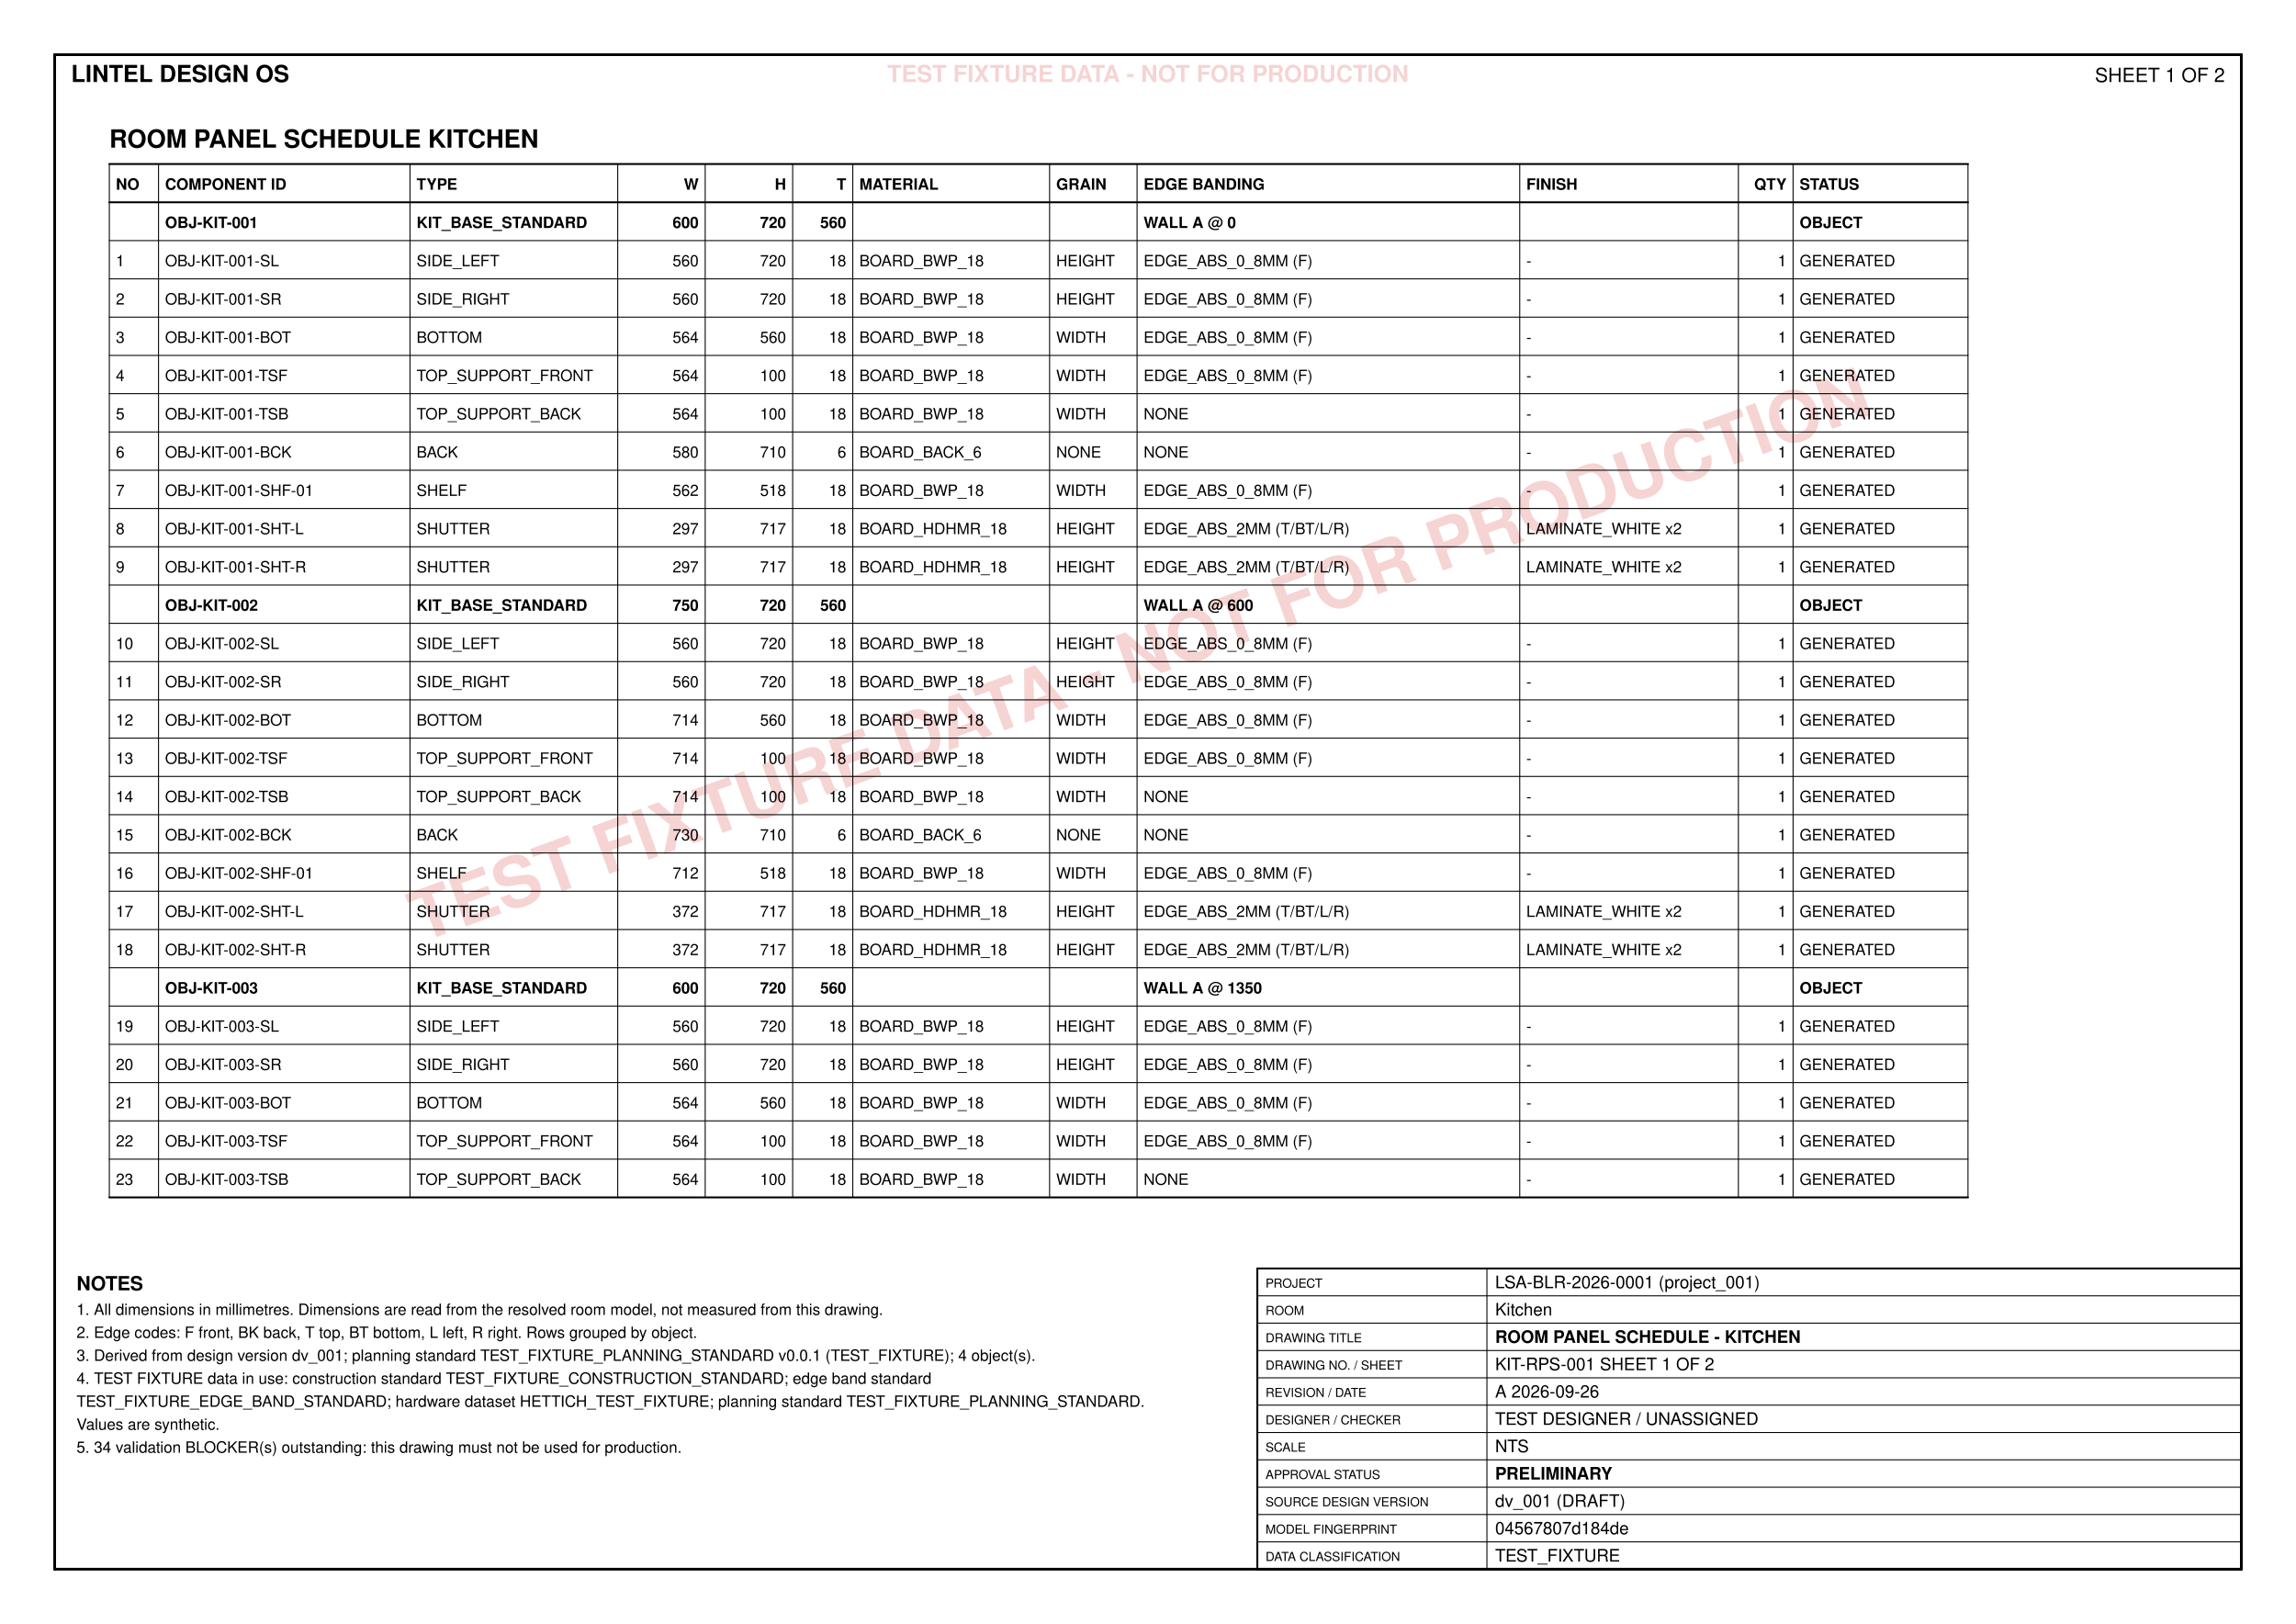
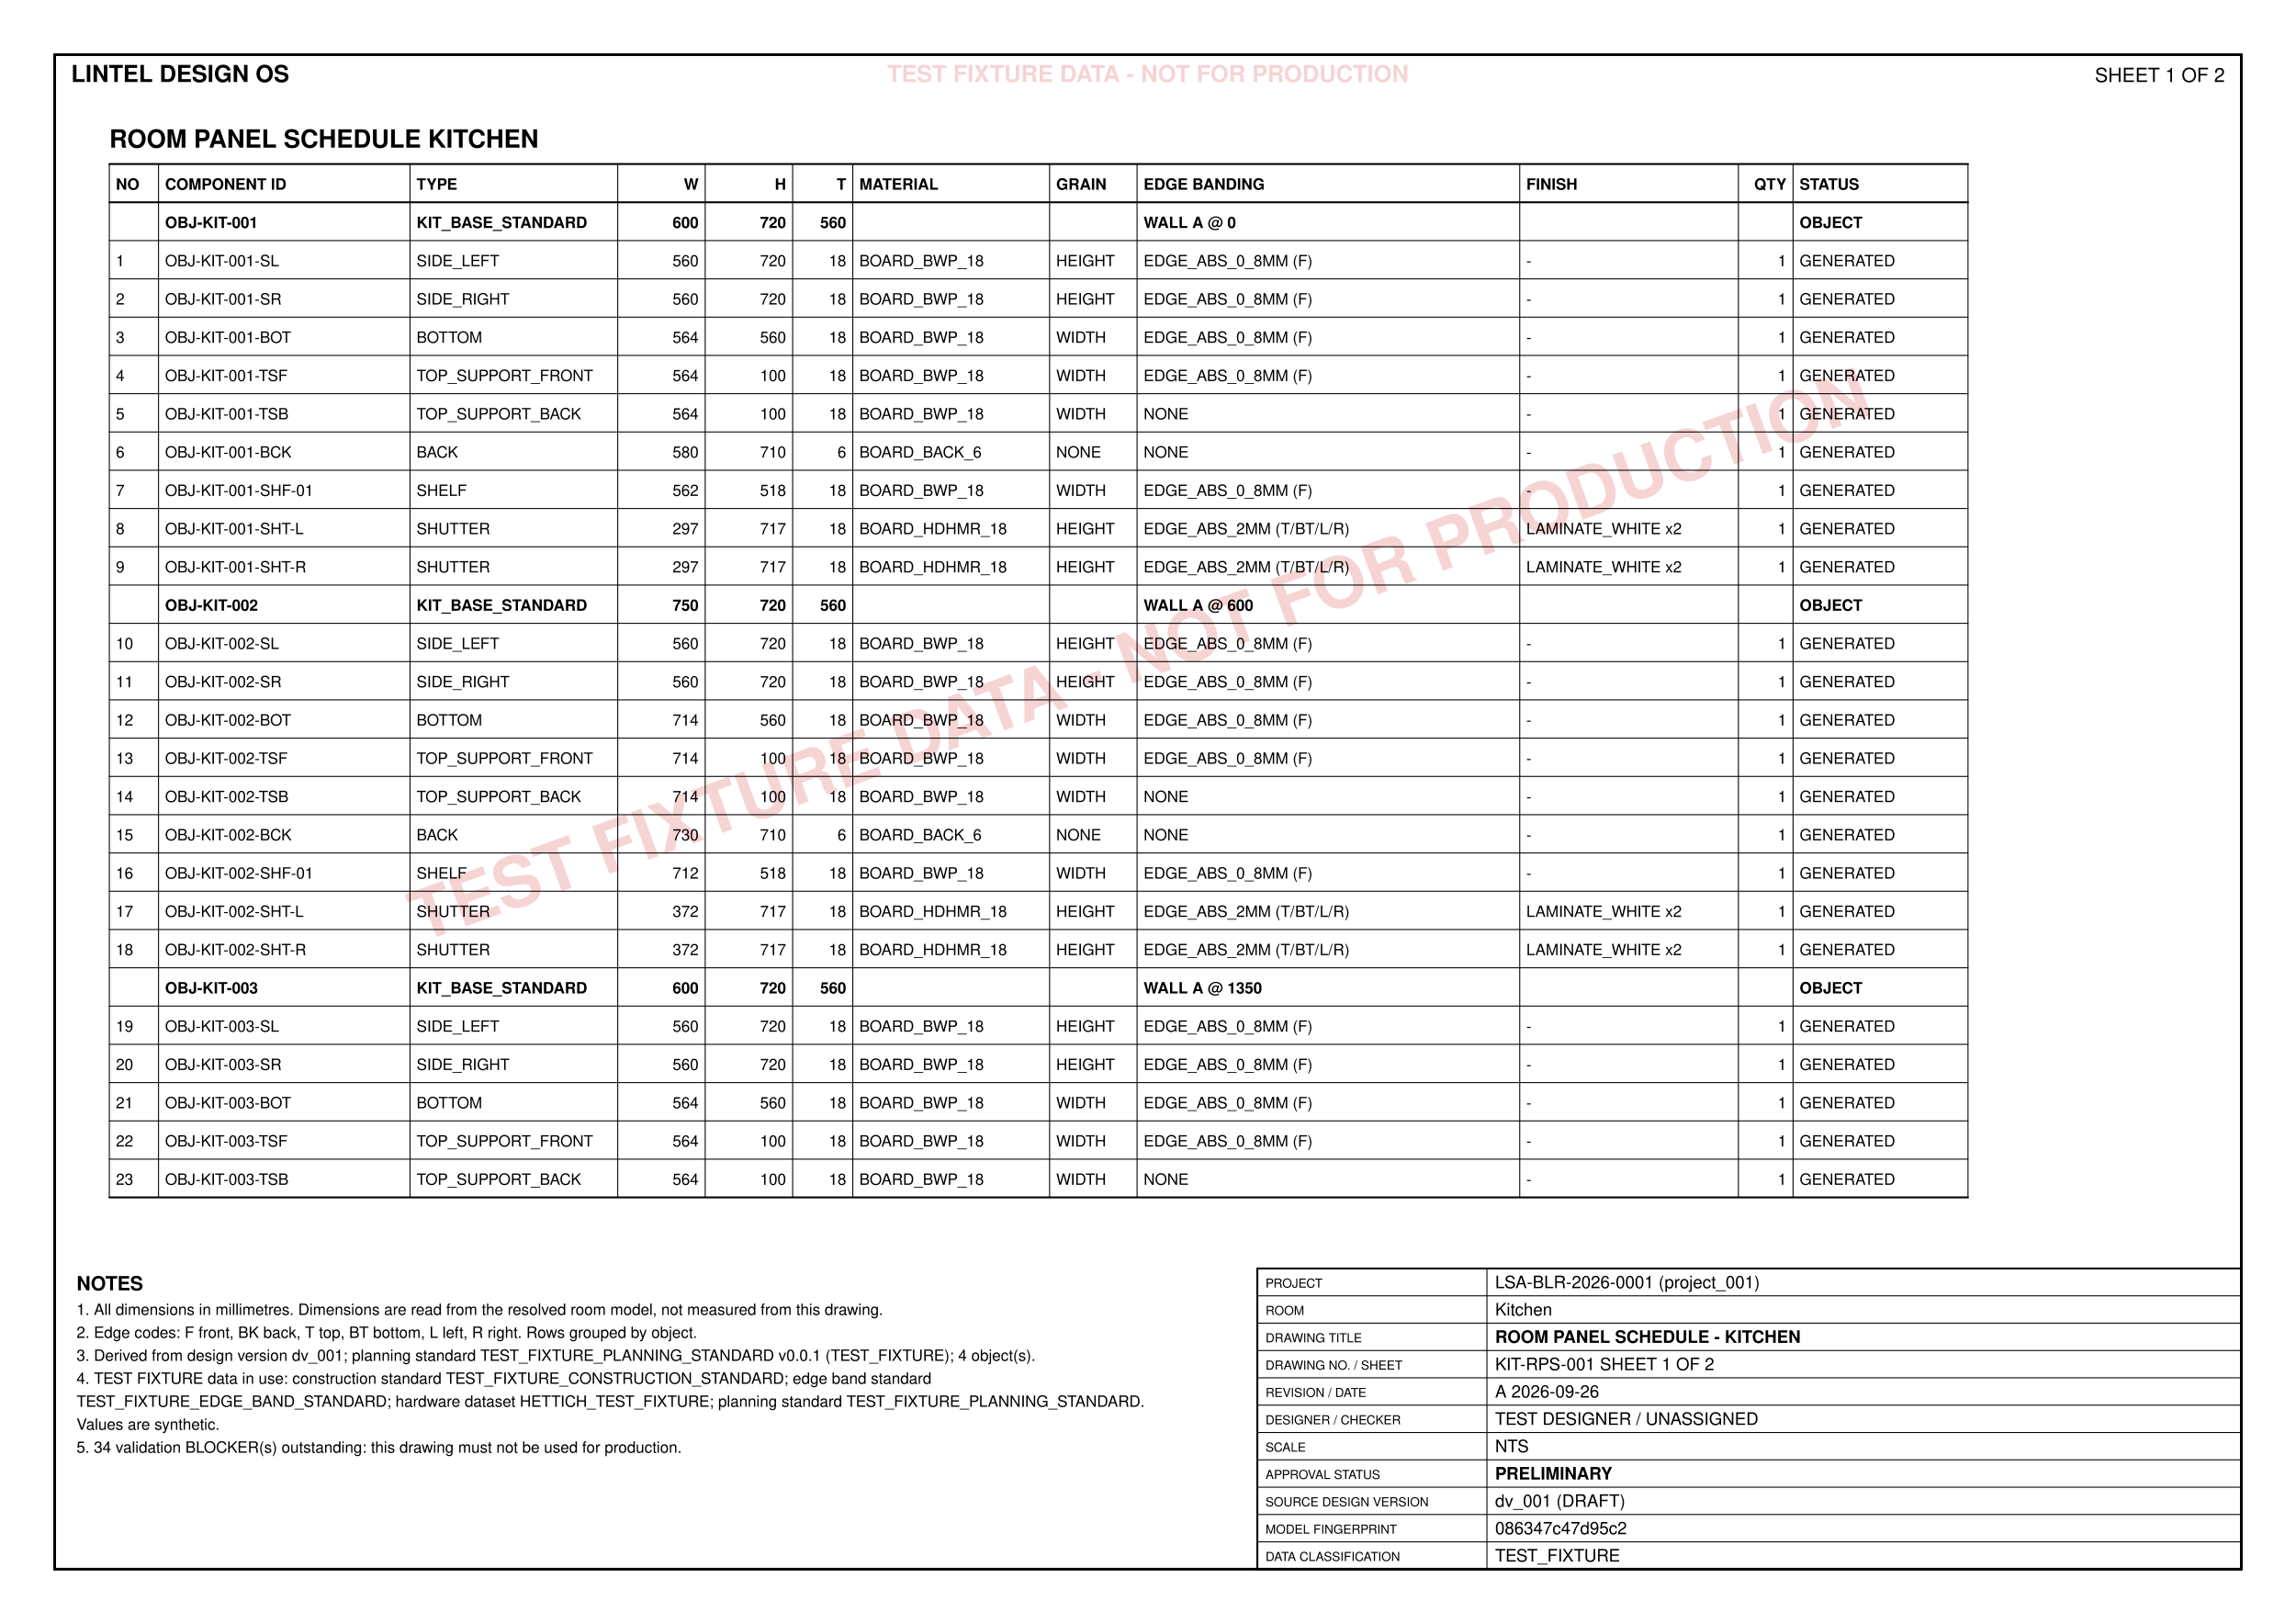
- <svg xmlns="http://www.w3.org/2000/svg" width="420mm" height="297mm" viewBox="0 0 420 297" data-drawing-id="DRW:dv_001:room_001:ROOM_PANEL_SCHEDULE:KIT-RPS-001:RA" data-drawing-type="ROOM_PANEL_SCHEDULE" data-status="PRELIMINARY" data-design-version="dv_001" data-model-fingerprint="04567807d184de" data-classification="TEST_FIXTURE" data-content-hash="1c8aba89c8867c" data-sheet="1/2" data-room-id="room_001" data-objects="obj_001,obj_002,obj_003,obj_004">
+ <svg xmlns="http://www.w3.org/2000/svg" width="420mm" height="297mm" viewBox="0 0 420 297" data-drawing-id="DRW:dv_001:room_001:ROOM_PANEL_SCHEDULE:KIT-RPS-001:RA" data-drawing-type="ROOM_PANEL_SCHEDULE" data-status="PRELIMINARY" data-design-version="dv_001" data-model-fingerprint="086347c47d95c2" data-classification="TEST_FIXTURE" data-content-hash="1b26ff12ba2dd7" data-sheet="1/2" data-room-id="room_001" data-objects="obj_001,obj_002,obj_003,obj_004">
  <rect x="0" y="0" width="420" height="297" fill="#ffffff" />
  <g id="WATERMARK" fill="#d9534f" stroke="#d9534f" opacity="0.25" font-family="Helvetica, Arial, sans-serif" stroke-linecap="round">
    <text stroke="none" x="210" y="124" font-size="12.714" text-anchor="middle" font-weight="bold" transform="rotate(-20 210 124)">TEST FIXTURE DATA - NOT FOR PRODUCTION</text>
    <text stroke="none" x="210" y="15" font-size="4.286" text-anchor="middle" font-weight="bold">TEST FIXTURE DATA - NOT FOR PRODUCTION</text>
  </g>
  <g id="BORDER" fill="#000000" stroke="#000000" font-family="Helvetica, Arial, sans-serif" stroke-linecap="round">
    <line fill="none" x1="10" y1="10" x2="410" y2="10" stroke-width="0.5" />
    <line fill="none" x1="410" y1="10" x2="410" y2="287" stroke-width="0.5" />
    <line fill="none" x1="410" y1="287" x2="10" y2="287" stroke-width="0.5" />
    <line fill="none" x1="10" y1="287" x2="10" y2="10" stroke-width="0.5" />
    <text stroke="none" x="13" y="15" font-size="4.286" text-anchor="start" font-weight="bold">LINTEL DESIGN OS</text>
    <text stroke="none" x="407" y="15" font-size="3.571" text-anchor="end">SHEET 1 OF 2</text>
  </g>
  <g id="ANNOTATION" fill="#000000" stroke="#000000" font-family="Helvetica, Arial, sans-serif" stroke-linecap="round">
    <text stroke="none" x="14" y="236" font-size="3.571" text-anchor="start" font-weight="bold">NOTES</text>
    <text stroke="none" x="14" y="240.5" font-size="2.857" text-anchor="start">1. All dimensions in millimetres. Dimensions are read from the resolved room model, not measured from this drawing.</text>
    <text stroke="none" x="14" y="244.7" font-size="2.857" text-anchor="start">2. Edge codes: F front, BK back, T top, BT bottom, L left, R right. Rows grouped by object.</text>
    <text stroke="none" x="14" y="248.9" font-size="2.857" text-anchor="start">3. Derived from design version dv_001; planning standard TEST_FIXTURE_PLANNING_STANDARD v0.0.1 (TEST_FIXTURE); 4 object(s).</text>
    <text stroke="none" x="14" y="253.1" font-size="2.857" text-anchor="start">4. TEST FIXTURE data in use: construction standard TEST_FIXTURE_CONSTRUCTION_STANDARD; edge band standard</text>
    <text stroke="none" x="14" y="257.3" font-size="2.857" text-anchor="start">   TEST_FIXTURE_EDGE_BAND_STANDARD; hardware dataset HETTICH_TEST_FIXTURE; planning standard TEST_FIXTURE_PLANNING_STANDARD.</text>
    <text stroke="none" x="14" y="261.5" font-size="2.857" text-anchor="start">   Values are synthetic.</text>
    <text stroke="none" x="14" y="265.7" font-size="2.857" text-anchor="start">5. 34 validation BLOCKER(s) outstanding: this drawing must not be used for production.</text>
  </g>
  <g id="TABLE" fill="#000000" stroke="#000000" font-family="Helvetica, Arial, sans-serif" stroke-linecap="round">
    <text stroke="none" x="20" y="27" font-size="4.571" text-anchor="start" font-weight="bold">ROOM PANEL SCHEDULE  KITCHEN</text>
    <line fill="none" x1="20" y1="30" x2="360" y2="30" stroke-width="0.35" />
    <line fill="none" x1="20" y1="37" x2="360" y2="37" stroke-width="0.35" />
    <line fill="none" x1="20" y1="44" x2="360" y2="44" stroke-width="0.18" />
    <line fill="none" x1="20" y1="51" x2="360" y2="51" stroke-width="0.18" />
    <line fill="none" x1="20" y1="58" x2="360" y2="58" stroke-width="0.18" />
    <line fill="none" x1="20" y1="65" x2="360" y2="65" stroke-width="0.18" />
    <line fill="none" x1="20" y1="72" x2="360" y2="72" stroke-width="0.18" />
    <line fill="none" x1="20" y1="79" x2="360" y2="79" stroke-width="0.18" />
    <line fill="none" x1="20" y1="86" x2="360" y2="86" stroke-width="0.18" />
    <line fill="none" x1="20" y1="93" x2="360" y2="93" stroke-width="0.18" />
    <line fill="none" x1="20" y1="100" x2="360" y2="100" stroke-width="0.18" />
    <line fill="none" x1="20" y1="107" x2="360" y2="107" stroke-width="0.18" />
    <line fill="none" x1="20" y1="114" x2="360" y2="114" stroke-width="0.18" />
    <line fill="none" x1="20" y1="121" x2="360" y2="121" stroke-width="0.18" />
    <line fill="none" x1="20" y1="128" x2="360" y2="128" stroke-width="0.18" />
    <line fill="none" x1="20" y1="135" x2="360" y2="135" stroke-width="0.18" />
    <line fill="none" x1="20" y1="142" x2="360" y2="142" stroke-width="0.18" />
    <line fill="none" x1="20" y1="149" x2="360" y2="149" stroke-width="0.18" />
    <line fill="none" x1="20" y1="156" x2="360" y2="156" stroke-width="0.18" />
    <line fill="none" x1="20" y1="163" x2="360" y2="163" stroke-width="0.18" />
    <line fill="none" x1="20" y1="170" x2="360" y2="170" stroke-width="0.18" />
    <line fill="none" x1="20" y1="177" x2="360" y2="177" stroke-width="0.18" />
    <line fill="none" x1="20" y1="184" x2="360" y2="184" stroke-width="0.18" />
    <line fill="none" x1="20" y1="191" x2="360" y2="191" stroke-width="0.18" />
    <line fill="none" x1="20" y1="198" x2="360" y2="198" stroke-width="0.18" />
    <line fill="none" x1="20" y1="205" x2="360" y2="205" stroke-width="0.18" />
    <line fill="none" x1="20" y1="212" x2="360" y2="212" stroke-width="0.18" />
    <line fill="none" x1="20" y1="219" x2="360" y2="219" stroke-width="0.35" />
    <line fill="none" x1="20" y1="30" x2="20" y2="219" stroke-width="0.18" />
    <line fill="none" x1="29" y1="30" x2="29" y2="219" stroke-width="0.18" />
    <line fill="none" x1="75" y1="30" x2="75" y2="219" stroke-width="0.18" />
    <line fill="none" x1="113" y1="30" x2="113" y2="219" stroke-width="0.18" />
    <line fill="none" x1="129" y1="30" x2="129" y2="219" stroke-width="0.18" />
    <line fill="none" x1="145" y1="30" x2="145" y2="219" stroke-width="0.18" />
    <line fill="none" x1="156" y1="30" x2="156" y2="219" stroke-width="0.18" />
    <line fill="none" x1="192" y1="30" x2="192" y2="219" stroke-width="0.18" />
    <line fill="none" x1="208" y1="30" x2="208" y2="219" stroke-width="0.18" />
    <line fill="none" x1="278" y1="30" x2="278" y2="219" stroke-width="0.18" />
    <line fill="none" x1="318" y1="30" x2="318" y2="219" stroke-width="0.18" />
    <line fill="none" x1="328" y1="30" x2="328" y2="219" stroke-width="0.18" />
    <line fill="none" x1="360" y1="30" x2="360" y2="219" stroke-width="0.18" />
    <text stroke="none" x="21.2" y="34.7" font-size="2.857" text-anchor="start" font-weight="bold">NO</text>
    <text stroke="none" x="30.2" y="34.7" font-size="2.857" text-anchor="start" font-weight="bold">COMPONENT ID</text>
    <text stroke="none" x="76.2" y="34.7" font-size="2.857" text-anchor="start" font-weight="bold">TYPE</text>
    <text stroke="none" x="127.8" y="34.7" font-size="2.857" text-anchor="end" font-weight="bold">W</text>
    <text stroke="none" x="143.8" y="34.7" font-size="2.857" text-anchor="end" font-weight="bold">H</text>
    <text stroke="none" x="154.8" y="34.7" font-size="2.857" text-anchor="end" font-weight="bold">T</text>
    <text stroke="none" x="157.2" y="34.7" font-size="2.857" text-anchor="start" font-weight="bold">MATERIAL</text>
    <text stroke="none" x="193.2" y="34.7" font-size="2.857" text-anchor="start" font-weight="bold">GRAIN</text>
    <text stroke="none" x="209.2" y="34.7" font-size="2.857" text-anchor="start" font-weight="bold">EDGE BANDING</text>
    <text stroke="none" x="279.2" y="34.7" font-size="2.857" text-anchor="start" font-weight="bold">FINISH</text>
    <text stroke="none" x="326.8" y="34.7" font-size="2.857" text-anchor="end" font-weight="bold">QTY</text>
    <text stroke="none" x="329.2" y="34.7" font-size="2.857" text-anchor="start" font-weight="bold">STATUS</text>
    <text stroke="none" x="21.2" y="41.7" font-size="2.857" text-anchor="start" font-weight="bold" />
    <text stroke="none" x="30.2" y="41.7" font-size="2.857" text-anchor="start" font-weight="bold">OBJ-KIT-001</text>
    <text stroke="none" x="76.2" y="41.7" font-size="2.857" text-anchor="start" font-weight="bold">KIT_BASE_STANDARD</text>
    <text stroke="none" x="127.8" y="41.7" font-size="2.857" text-anchor="end" font-weight="bold">600</text>
    <text stroke="none" x="143.8" y="41.7" font-size="2.857" text-anchor="end" font-weight="bold">720</text>
    <text stroke="none" x="154.8" y="41.7" font-size="2.857" text-anchor="end" font-weight="bold">560</text>
    <text stroke="none" x="157.2" y="41.7" font-size="2.857" text-anchor="start" font-weight="bold" />
    <text stroke="none" x="193.2" y="41.7" font-size="2.857" text-anchor="start" font-weight="bold" />
    <text stroke="none" x="209.2" y="41.7" font-size="2.857" text-anchor="start" font-weight="bold">WALL A @ 0</text>
    <text stroke="none" x="279.2" y="41.7" font-size="2.857" text-anchor="start" font-weight="bold" />
    <text stroke="none" x="326.8" y="41.7" font-size="2.857" text-anchor="end" font-weight="bold" />
    <text stroke="none" x="329.2" y="41.7" font-size="2.857" text-anchor="start" font-weight="bold">OBJECT</text>
    <text stroke="none" x="21.2" y="48.7" font-size="2.857" text-anchor="start">1</text>
    <text stroke="none" x="30.2" y="48.7" font-size="2.857" text-anchor="start">OBJ-KIT-001-SL</text>
    <text stroke="none" x="76.2" y="48.7" font-size="2.857" text-anchor="start">SIDE_LEFT</text>
    <text stroke="none" x="127.8" y="48.7" font-size="2.857" text-anchor="end">560</text>
    <text stroke="none" x="143.8" y="48.7" font-size="2.857" text-anchor="end">720</text>
    <text stroke="none" x="154.8" y="48.7" font-size="2.857" text-anchor="end">18</text>
    <text stroke="none" x="157.2" y="48.7" font-size="2.857" text-anchor="start">BOARD_BWP_18</text>
    <text stroke="none" x="193.2" y="48.7" font-size="2.857" text-anchor="start">HEIGHT</text>
    <text stroke="none" x="209.2" y="48.7" font-size="2.857" text-anchor="start">EDGE_ABS_0_8MM (F)</text>
    <text stroke="none" x="279.2" y="48.7" font-size="2.857" text-anchor="start">-</text>
    <text stroke="none" x="326.8" y="48.7" font-size="2.857" text-anchor="end">1</text>
    <text stroke="none" x="329.2" y="48.7" font-size="2.857" text-anchor="start">GENERATED</text>
    <text stroke="none" x="21.2" y="55.7" font-size="2.857" text-anchor="start">2</text>
    <text stroke="none" x="30.2" y="55.7" font-size="2.857" text-anchor="start">OBJ-KIT-001-SR</text>
    <text stroke="none" x="76.2" y="55.7" font-size="2.857" text-anchor="start">SIDE_RIGHT</text>
    <text stroke="none" x="127.8" y="55.7" font-size="2.857" text-anchor="end">560</text>
    <text stroke="none" x="143.8" y="55.7" font-size="2.857" text-anchor="end">720</text>
    <text stroke="none" x="154.8" y="55.7" font-size="2.857" text-anchor="end">18</text>
    <text stroke="none" x="157.2" y="55.7" font-size="2.857" text-anchor="start">BOARD_BWP_18</text>
    <text stroke="none" x="193.2" y="55.7" font-size="2.857" text-anchor="start">HEIGHT</text>
    <text stroke="none" x="209.2" y="55.7" font-size="2.857" text-anchor="start">EDGE_ABS_0_8MM (F)</text>
    <text stroke="none" x="279.2" y="55.7" font-size="2.857" text-anchor="start">-</text>
    <text stroke="none" x="326.8" y="55.7" font-size="2.857" text-anchor="end">1</text>
    <text stroke="none" x="329.2" y="55.7" font-size="2.857" text-anchor="start">GENERATED</text>
    <text stroke="none" x="21.2" y="62.7" font-size="2.857" text-anchor="start">3</text>
    <text stroke="none" x="30.2" y="62.7" font-size="2.857" text-anchor="start">OBJ-KIT-001-BOT</text>
    <text stroke="none" x="76.2" y="62.7" font-size="2.857" text-anchor="start">BOTTOM</text>
    <text stroke="none" x="127.8" y="62.7" font-size="2.857" text-anchor="end">564</text>
    <text stroke="none" x="143.8" y="62.7" font-size="2.857" text-anchor="end">560</text>
    <text stroke="none" x="154.8" y="62.7" font-size="2.857" text-anchor="end">18</text>
    <text stroke="none" x="157.2" y="62.7" font-size="2.857" text-anchor="start">BOARD_BWP_18</text>
    <text stroke="none" x="193.2" y="62.7" font-size="2.857" text-anchor="start">WIDTH</text>
    <text stroke="none" x="209.2" y="62.7" font-size="2.857" text-anchor="start">EDGE_ABS_0_8MM (F)</text>
    <text stroke="none" x="279.2" y="62.7" font-size="2.857" text-anchor="start">-</text>
    <text stroke="none" x="326.8" y="62.7" font-size="2.857" text-anchor="end">1</text>
    <text stroke="none" x="329.2" y="62.7" font-size="2.857" text-anchor="start">GENERATED</text>
    <text stroke="none" x="21.2" y="69.7" font-size="2.857" text-anchor="start">4</text>
    <text stroke="none" x="30.2" y="69.7" font-size="2.857" text-anchor="start">OBJ-KIT-001-TSF</text>
    <text stroke="none" x="76.2" y="69.7" font-size="2.857" text-anchor="start">TOP_SUPPORT_FRONT</text>
    <text stroke="none" x="127.8" y="69.7" font-size="2.857" text-anchor="end">564</text>
    <text stroke="none" x="143.8" y="69.7" font-size="2.857" text-anchor="end">100</text>
    <text stroke="none" x="154.8" y="69.7" font-size="2.857" text-anchor="end">18</text>
    <text stroke="none" x="157.2" y="69.7" font-size="2.857" text-anchor="start">BOARD_BWP_18</text>
    <text stroke="none" x="193.2" y="69.7" font-size="2.857" text-anchor="start">WIDTH</text>
    <text stroke="none" x="209.2" y="69.7" font-size="2.857" text-anchor="start">EDGE_ABS_0_8MM (F)</text>
    <text stroke="none" x="279.2" y="69.7" font-size="2.857" text-anchor="start">-</text>
    <text stroke="none" x="326.8" y="69.7" font-size="2.857" text-anchor="end">1</text>
    <text stroke="none" x="329.2" y="69.7" font-size="2.857" text-anchor="start">GENERATED</text>
    <text stroke="none" x="21.2" y="76.7" font-size="2.857" text-anchor="start">5</text>
    <text stroke="none" x="30.2" y="76.7" font-size="2.857" text-anchor="start">OBJ-KIT-001-TSB</text>
    <text stroke="none" x="76.2" y="76.7" font-size="2.857" text-anchor="start">TOP_SUPPORT_BACK</text>
    <text stroke="none" x="127.8" y="76.7" font-size="2.857" text-anchor="end">564</text>
    <text stroke="none" x="143.8" y="76.7" font-size="2.857" text-anchor="end">100</text>
    <text stroke="none" x="154.8" y="76.7" font-size="2.857" text-anchor="end">18</text>
    <text stroke="none" x="157.2" y="76.7" font-size="2.857" text-anchor="start">BOARD_BWP_18</text>
    <text stroke="none" x="193.2" y="76.7" font-size="2.857" text-anchor="start">WIDTH</text>
    <text stroke="none" x="209.2" y="76.7" font-size="2.857" text-anchor="start">NONE</text>
    <text stroke="none" x="279.2" y="76.7" font-size="2.857" text-anchor="start">-</text>
    <text stroke="none" x="326.8" y="76.7" font-size="2.857" text-anchor="end">1</text>
    <text stroke="none" x="329.2" y="76.7" font-size="2.857" text-anchor="start">GENERATED</text>
    <text stroke="none" x="21.2" y="83.7" font-size="2.857" text-anchor="start">6</text>
    <text stroke="none" x="30.2" y="83.7" font-size="2.857" text-anchor="start">OBJ-KIT-001-BCK</text>
    <text stroke="none" x="76.2" y="83.7" font-size="2.857" text-anchor="start">BACK</text>
    <text stroke="none" x="127.8" y="83.7" font-size="2.857" text-anchor="end">580</text>
    <text stroke="none" x="143.8" y="83.7" font-size="2.857" text-anchor="end">710</text>
    <text stroke="none" x="154.8" y="83.7" font-size="2.857" text-anchor="end">6</text>
    <text stroke="none" x="157.2" y="83.7" font-size="2.857" text-anchor="start">BOARD_BACK_6</text>
    <text stroke="none" x="193.2" y="83.7" font-size="2.857" text-anchor="start">NONE</text>
    <text stroke="none" x="209.2" y="83.7" font-size="2.857" text-anchor="start">NONE</text>
    <text stroke="none" x="279.2" y="83.7" font-size="2.857" text-anchor="start">-</text>
    <text stroke="none" x="326.8" y="83.7" font-size="2.857" text-anchor="end">1</text>
    <text stroke="none" x="329.2" y="83.7" font-size="2.857" text-anchor="start">GENERATED</text>
    <text stroke="none" x="21.2" y="90.7" font-size="2.857" text-anchor="start">7</text>
    <text stroke="none" x="30.2" y="90.7" font-size="2.857" text-anchor="start">OBJ-KIT-001-SHF-01</text>
    <text stroke="none" x="76.2" y="90.7" font-size="2.857" text-anchor="start">SHELF</text>
    <text stroke="none" x="127.8" y="90.7" font-size="2.857" text-anchor="end">562</text>
    <text stroke="none" x="143.8" y="90.7" font-size="2.857" text-anchor="end">518</text>
    <text stroke="none" x="154.8" y="90.7" font-size="2.857" text-anchor="end">18</text>
    <text stroke="none" x="157.2" y="90.7" font-size="2.857" text-anchor="start">BOARD_BWP_18</text>
    <text stroke="none" x="193.2" y="90.7" font-size="2.857" text-anchor="start">WIDTH</text>
    <text stroke="none" x="209.2" y="90.7" font-size="2.857" text-anchor="start">EDGE_ABS_0_8MM (F)</text>
    <text stroke="none" x="279.2" y="90.7" font-size="2.857" text-anchor="start">-</text>
    <text stroke="none" x="326.8" y="90.7" font-size="2.857" text-anchor="end">1</text>
    <text stroke="none" x="329.2" y="90.7" font-size="2.857" text-anchor="start">GENERATED</text>
    <text stroke="none" x="21.2" y="97.7" font-size="2.857" text-anchor="start">8</text>
    <text stroke="none" x="30.2" y="97.7" font-size="2.857" text-anchor="start">OBJ-KIT-001-SHT-L</text>
    <text stroke="none" x="76.2" y="97.7" font-size="2.857" text-anchor="start">SHUTTER</text>
    <text stroke="none" x="127.8" y="97.7" font-size="2.857" text-anchor="end">297</text>
    <text stroke="none" x="143.8" y="97.7" font-size="2.857" text-anchor="end">717</text>
    <text stroke="none" x="154.8" y="97.7" font-size="2.857" text-anchor="end">18</text>
    <text stroke="none" x="157.2" y="97.7" font-size="2.857" text-anchor="start">BOARD_HDHMR_18</text>
    <text stroke="none" x="193.2" y="97.7" font-size="2.857" text-anchor="start">HEIGHT</text>
    <text stroke="none" x="209.2" y="97.7" font-size="2.857" text-anchor="start">EDGE_ABS_2MM (T/BT/L/R)</text>
    <text stroke="none" x="279.2" y="97.7" font-size="2.857" text-anchor="start">LAMINATE_WHITE x2</text>
    <text stroke="none" x="326.8" y="97.7" font-size="2.857" text-anchor="end">1</text>
    <text stroke="none" x="329.2" y="97.7" font-size="2.857" text-anchor="start">GENERATED</text>
    <text stroke="none" x="21.2" y="104.7" font-size="2.857" text-anchor="start">9</text>
    <text stroke="none" x="30.2" y="104.7" font-size="2.857" text-anchor="start">OBJ-KIT-001-SHT-R</text>
    <text stroke="none" x="76.2" y="104.7" font-size="2.857" text-anchor="start">SHUTTER</text>
    <text stroke="none" x="127.8" y="104.7" font-size="2.857" text-anchor="end">297</text>
    <text stroke="none" x="143.8" y="104.7" font-size="2.857" text-anchor="end">717</text>
    <text stroke="none" x="154.8" y="104.7" font-size="2.857" text-anchor="end">18</text>
    <text stroke="none" x="157.2" y="104.7" font-size="2.857" text-anchor="start">BOARD_HDHMR_18</text>
    <text stroke="none" x="193.2" y="104.7" font-size="2.857" text-anchor="start">HEIGHT</text>
    <text stroke="none" x="209.2" y="104.7" font-size="2.857" text-anchor="start">EDGE_ABS_2MM (T/BT/L/R)</text>
    <text stroke="none" x="279.2" y="104.7" font-size="2.857" text-anchor="start">LAMINATE_WHITE x2</text>
    <text stroke="none" x="326.8" y="104.7" font-size="2.857" text-anchor="end">1</text>
    <text stroke="none" x="329.2" y="104.7" font-size="2.857" text-anchor="start">GENERATED</text>
    <text stroke="none" x="21.2" y="111.7" font-size="2.857" text-anchor="start" font-weight="bold" />
    <text stroke="none" x="30.2" y="111.7" font-size="2.857" text-anchor="start" font-weight="bold">OBJ-KIT-002</text>
    <text stroke="none" x="76.2" y="111.7" font-size="2.857" text-anchor="start" font-weight="bold">KIT_BASE_STANDARD</text>
    <text stroke="none" x="127.8" y="111.7" font-size="2.857" text-anchor="end" font-weight="bold">750</text>
    <text stroke="none" x="143.8" y="111.7" font-size="2.857" text-anchor="end" font-weight="bold">720</text>
    <text stroke="none" x="154.8" y="111.7" font-size="2.857" text-anchor="end" font-weight="bold">560</text>
    <text stroke="none" x="157.2" y="111.7" font-size="2.857" text-anchor="start" font-weight="bold" />
    <text stroke="none" x="193.2" y="111.7" font-size="2.857" text-anchor="start" font-weight="bold" />
    <text stroke="none" x="209.2" y="111.7" font-size="2.857" text-anchor="start" font-weight="bold">WALL A @ 600</text>
    <text stroke="none" x="279.2" y="111.7" font-size="2.857" text-anchor="start" font-weight="bold" />
    <text stroke="none" x="326.8" y="111.7" font-size="2.857" text-anchor="end" font-weight="bold" />
    <text stroke="none" x="329.2" y="111.7" font-size="2.857" text-anchor="start" font-weight="bold">OBJECT</text>
    <text stroke="none" x="21.2" y="118.7" font-size="2.857" text-anchor="start">10</text>
    <text stroke="none" x="30.2" y="118.7" font-size="2.857" text-anchor="start">OBJ-KIT-002-SL</text>
    <text stroke="none" x="76.2" y="118.7" font-size="2.857" text-anchor="start">SIDE_LEFT</text>
    <text stroke="none" x="127.8" y="118.7" font-size="2.857" text-anchor="end">560</text>
    <text stroke="none" x="143.8" y="118.7" font-size="2.857" text-anchor="end">720</text>
    <text stroke="none" x="154.8" y="118.7" font-size="2.857" text-anchor="end">18</text>
    <text stroke="none" x="157.2" y="118.7" font-size="2.857" text-anchor="start">BOARD_BWP_18</text>
    <text stroke="none" x="193.2" y="118.7" font-size="2.857" text-anchor="start">HEIGHT</text>
    <text stroke="none" x="209.2" y="118.7" font-size="2.857" text-anchor="start">EDGE_ABS_0_8MM (F)</text>
    <text stroke="none" x="279.2" y="118.7" font-size="2.857" text-anchor="start">-</text>
    <text stroke="none" x="326.8" y="118.7" font-size="2.857" text-anchor="end">1</text>
    <text stroke="none" x="329.2" y="118.7" font-size="2.857" text-anchor="start">GENERATED</text>
    <text stroke="none" x="21.2" y="125.7" font-size="2.857" text-anchor="start">11</text>
    <text stroke="none" x="30.2" y="125.7" font-size="2.857" text-anchor="start">OBJ-KIT-002-SR</text>
    <text stroke="none" x="76.2" y="125.7" font-size="2.857" text-anchor="start">SIDE_RIGHT</text>
    <text stroke="none" x="127.8" y="125.7" font-size="2.857" text-anchor="end">560</text>
    <text stroke="none" x="143.8" y="125.7" font-size="2.857" text-anchor="end">720</text>
    <text stroke="none" x="154.8" y="125.7" font-size="2.857" text-anchor="end">18</text>
    <text stroke="none" x="157.2" y="125.7" font-size="2.857" text-anchor="start">BOARD_BWP_18</text>
    <text stroke="none" x="193.2" y="125.7" font-size="2.857" text-anchor="start">HEIGHT</text>
    <text stroke="none" x="209.2" y="125.7" font-size="2.857" text-anchor="start">EDGE_ABS_0_8MM (F)</text>
    <text stroke="none" x="279.2" y="125.7" font-size="2.857" text-anchor="start">-</text>
    <text stroke="none" x="326.8" y="125.7" font-size="2.857" text-anchor="end">1</text>
    <text stroke="none" x="329.2" y="125.7" font-size="2.857" text-anchor="start">GENERATED</text>
    <text stroke="none" x="21.2" y="132.7" font-size="2.857" text-anchor="start">12</text>
    <text stroke="none" x="30.2" y="132.7" font-size="2.857" text-anchor="start">OBJ-KIT-002-BOT</text>
    <text stroke="none" x="76.2" y="132.7" font-size="2.857" text-anchor="start">BOTTOM</text>
    <text stroke="none" x="127.8" y="132.7" font-size="2.857" text-anchor="end">714</text>
    <text stroke="none" x="143.8" y="132.7" font-size="2.857" text-anchor="end">560</text>
    <text stroke="none" x="154.8" y="132.7" font-size="2.857" text-anchor="end">18</text>
    <text stroke="none" x="157.2" y="132.7" font-size="2.857" text-anchor="start">BOARD_BWP_18</text>
    <text stroke="none" x="193.2" y="132.7" font-size="2.857" text-anchor="start">WIDTH</text>
    <text stroke="none" x="209.2" y="132.7" font-size="2.857" text-anchor="start">EDGE_ABS_0_8MM (F)</text>
    <text stroke="none" x="279.2" y="132.7" font-size="2.857" text-anchor="start">-</text>
    <text stroke="none" x="326.8" y="132.7" font-size="2.857" text-anchor="end">1</text>
    <text stroke="none" x="329.2" y="132.7" font-size="2.857" text-anchor="start">GENERATED</text>
    <text stroke="none" x="21.2" y="139.7" font-size="2.857" text-anchor="start">13</text>
    <text stroke="none" x="30.2" y="139.7" font-size="2.857" text-anchor="start">OBJ-KIT-002-TSF</text>
    <text stroke="none" x="76.2" y="139.7" font-size="2.857" text-anchor="start">TOP_SUPPORT_FRONT</text>
    <text stroke="none" x="127.8" y="139.7" font-size="2.857" text-anchor="end">714</text>
    <text stroke="none" x="143.8" y="139.7" font-size="2.857" text-anchor="end">100</text>
    <text stroke="none" x="154.8" y="139.7" font-size="2.857" text-anchor="end">18</text>
    <text stroke="none" x="157.2" y="139.7" font-size="2.857" text-anchor="start">BOARD_BWP_18</text>
    <text stroke="none" x="193.2" y="139.7" font-size="2.857" text-anchor="start">WIDTH</text>
    <text stroke="none" x="209.2" y="139.7" font-size="2.857" text-anchor="start">EDGE_ABS_0_8MM (F)</text>
    <text stroke="none" x="279.2" y="139.7" font-size="2.857" text-anchor="start">-</text>
    <text stroke="none" x="326.8" y="139.7" font-size="2.857" text-anchor="end">1</text>
    <text stroke="none" x="329.2" y="139.7" font-size="2.857" text-anchor="start">GENERATED</text>
    <text stroke="none" x="21.2" y="146.7" font-size="2.857" text-anchor="start">14</text>
    <text stroke="none" x="30.2" y="146.7" font-size="2.857" text-anchor="start">OBJ-KIT-002-TSB</text>
    <text stroke="none" x="76.2" y="146.7" font-size="2.857" text-anchor="start">TOP_SUPPORT_BACK</text>
    <text stroke="none" x="127.8" y="146.7" font-size="2.857" text-anchor="end">714</text>
    <text stroke="none" x="143.8" y="146.7" font-size="2.857" text-anchor="end">100</text>
    <text stroke="none" x="154.8" y="146.7" font-size="2.857" text-anchor="end">18</text>
    <text stroke="none" x="157.2" y="146.7" font-size="2.857" text-anchor="start">BOARD_BWP_18</text>
    <text stroke="none" x="193.2" y="146.7" font-size="2.857" text-anchor="start">WIDTH</text>
    <text stroke="none" x="209.2" y="146.7" font-size="2.857" text-anchor="start">NONE</text>
    <text stroke="none" x="279.2" y="146.7" font-size="2.857" text-anchor="start">-</text>
    <text stroke="none" x="326.8" y="146.7" font-size="2.857" text-anchor="end">1</text>
    <text stroke="none" x="329.2" y="146.7" font-size="2.857" text-anchor="start">GENERATED</text>
    <text stroke="none" x="21.2" y="153.7" font-size="2.857" text-anchor="start">15</text>
    <text stroke="none" x="30.2" y="153.7" font-size="2.857" text-anchor="start">OBJ-KIT-002-BCK</text>
    <text stroke="none" x="76.2" y="153.7" font-size="2.857" text-anchor="start">BACK</text>
    <text stroke="none" x="127.8" y="153.7" font-size="2.857" text-anchor="end">730</text>
    <text stroke="none" x="143.8" y="153.7" font-size="2.857" text-anchor="end">710</text>
    <text stroke="none" x="154.8" y="153.7" font-size="2.857" text-anchor="end">6</text>
    <text stroke="none" x="157.2" y="153.7" font-size="2.857" text-anchor="start">BOARD_BACK_6</text>
    <text stroke="none" x="193.2" y="153.7" font-size="2.857" text-anchor="start">NONE</text>
    <text stroke="none" x="209.2" y="153.7" font-size="2.857" text-anchor="start">NONE</text>
    <text stroke="none" x="279.2" y="153.7" font-size="2.857" text-anchor="start">-</text>
    <text stroke="none" x="326.8" y="153.7" font-size="2.857" text-anchor="end">1</text>
    <text stroke="none" x="329.2" y="153.7" font-size="2.857" text-anchor="start">GENERATED</text>
    <text stroke="none" x="21.2" y="160.7" font-size="2.857" text-anchor="start">16</text>
    <text stroke="none" x="30.2" y="160.7" font-size="2.857" text-anchor="start">OBJ-KIT-002-SHF-01</text>
    <text stroke="none" x="76.2" y="160.7" font-size="2.857" text-anchor="start">SHELF</text>
    <text stroke="none" x="127.8" y="160.7" font-size="2.857" text-anchor="end">712</text>
    <text stroke="none" x="143.8" y="160.7" font-size="2.857" text-anchor="end">518</text>
    <text stroke="none" x="154.8" y="160.7" font-size="2.857" text-anchor="end">18</text>
    <text stroke="none" x="157.2" y="160.7" font-size="2.857" text-anchor="start">BOARD_BWP_18</text>
    <text stroke="none" x="193.2" y="160.7" font-size="2.857" text-anchor="start">WIDTH</text>
    <text stroke="none" x="209.2" y="160.7" font-size="2.857" text-anchor="start">EDGE_ABS_0_8MM (F)</text>
    <text stroke="none" x="279.2" y="160.7" font-size="2.857" text-anchor="start">-</text>
    <text stroke="none" x="326.8" y="160.7" font-size="2.857" text-anchor="end">1</text>
    <text stroke="none" x="329.2" y="160.7" font-size="2.857" text-anchor="start">GENERATED</text>
    <text stroke="none" x="21.2" y="167.7" font-size="2.857" text-anchor="start">17</text>
    <text stroke="none" x="30.2" y="167.7" font-size="2.857" text-anchor="start">OBJ-KIT-002-SHT-L</text>
    <text stroke="none" x="76.2" y="167.7" font-size="2.857" text-anchor="start">SHUTTER</text>
    <text stroke="none" x="127.8" y="167.7" font-size="2.857" text-anchor="end">372</text>
    <text stroke="none" x="143.8" y="167.7" font-size="2.857" text-anchor="end">717</text>
    <text stroke="none" x="154.8" y="167.7" font-size="2.857" text-anchor="end">18</text>
    <text stroke="none" x="157.2" y="167.7" font-size="2.857" text-anchor="start">BOARD_HDHMR_18</text>
    <text stroke="none" x="193.2" y="167.7" font-size="2.857" text-anchor="start">HEIGHT</text>
    <text stroke="none" x="209.2" y="167.7" font-size="2.857" text-anchor="start">EDGE_ABS_2MM (T/BT/L/R)</text>
    <text stroke="none" x="279.2" y="167.7" font-size="2.857" text-anchor="start">LAMINATE_WHITE x2</text>
    <text stroke="none" x="326.8" y="167.7" font-size="2.857" text-anchor="end">1</text>
    <text stroke="none" x="329.2" y="167.7" font-size="2.857" text-anchor="start">GENERATED</text>
    <text stroke="none" x="21.2" y="174.7" font-size="2.857" text-anchor="start">18</text>
    <text stroke="none" x="30.2" y="174.7" font-size="2.857" text-anchor="start">OBJ-KIT-002-SHT-R</text>
    <text stroke="none" x="76.2" y="174.7" font-size="2.857" text-anchor="start">SHUTTER</text>
    <text stroke="none" x="127.8" y="174.7" font-size="2.857" text-anchor="end">372</text>
    <text stroke="none" x="143.8" y="174.7" font-size="2.857" text-anchor="end">717</text>
    <text stroke="none" x="154.8" y="174.7" font-size="2.857" text-anchor="end">18</text>
    <text stroke="none" x="157.2" y="174.7" font-size="2.857" text-anchor="start">BOARD_HDHMR_18</text>
    <text stroke="none" x="193.2" y="174.7" font-size="2.857" text-anchor="start">HEIGHT</text>
    <text stroke="none" x="209.2" y="174.7" font-size="2.857" text-anchor="start">EDGE_ABS_2MM (T/BT/L/R)</text>
    <text stroke="none" x="279.2" y="174.7" font-size="2.857" text-anchor="start">LAMINATE_WHITE x2</text>
    <text stroke="none" x="326.8" y="174.7" font-size="2.857" text-anchor="end">1</text>
    <text stroke="none" x="329.2" y="174.7" font-size="2.857" text-anchor="start">GENERATED</text>
    <text stroke="none" x="21.2" y="181.7" font-size="2.857" text-anchor="start" font-weight="bold" />
    <text stroke="none" x="30.2" y="181.7" font-size="2.857" text-anchor="start" font-weight="bold">OBJ-KIT-003</text>
    <text stroke="none" x="76.2" y="181.7" font-size="2.857" text-anchor="start" font-weight="bold">KIT_BASE_STANDARD</text>
    <text stroke="none" x="127.8" y="181.7" font-size="2.857" text-anchor="end" font-weight="bold">600</text>
    <text stroke="none" x="143.8" y="181.7" font-size="2.857" text-anchor="end" font-weight="bold">720</text>
    <text stroke="none" x="154.8" y="181.7" font-size="2.857" text-anchor="end" font-weight="bold">560</text>
    <text stroke="none" x="157.2" y="181.7" font-size="2.857" text-anchor="start" font-weight="bold" />
    <text stroke="none" x="193.2" y="181.7" font-size="2.857" text-anchor="start" font-weight="bold" />
    <text stroke="none" x="209.2" y="181.7" font-size="2.857" text-anchor="start" font-weight="bold">WALL A @ 1350</text>
    <text stroke="none" x="279.2" y="181.7" font-size="2.857" text-anchor="start" font-weight="bold" />
    <text stroke="none" x="326.8" y="181.7" font-size="2.857" text-anchor="end" font-weight="bold" />
    <text stroke="none" x="329.2" y="181.7" font-size="2.857" text-anchor="start" font-weight="bold">OBJECT</text>
    <text stroke="none" x="21.2" y="188.7" font-size="2.857" text-anchor="start">19</text>
    <text stroke="none" x="30.2" y="188.7" font-size="2.857" text-anchor="start">OBJ-KIT-003-SL</text>
    <text stroke="none" x="76.2" y="188.7" font-size="2.857" text-anchor="start">SIDE_LEFT</text>
    <text stroke="none" x="127.8" y="188.7" font-size="2.857" text-anchor="end">560</text>
    <text stroke="none" x="143.8" y="188.7" font-size="2.857" text-anchor="end">720</text>
    <text stroke="none" x="154.8" y="188.7" font-size="2.857" text-anchor="end">18</text>
    <text stroke="none" x="157.2" y="188.7" font-size="2.857" text-anchor="start">BOARD_BWP_18</text>
    <text stroke="none" x="193.2" y="188.7" font-size="2.857" text-anchor="start">HEIGHT</text>
    <text stroke="none" x="209.2" y="188.7" font-size="2.857" text-anchor="start">EDGE_ABS_0_8MM (F)</text>
    <text stroke="none" x="279.2" y="188.7" font-size="2.857" text-anchor="start">-</text>
    <text stroke="none" x="326.8" y="188.7" font-size="2.857" text-anchor="end">1</text>
    <text stroke="none" x="329.2" y="188.7" font-size="2.857" text-anchor="start">GENERATED</text>
    <text stroke="none" x="21.2" y="195.7" font-size="2.857" text-anchor="start">20</text>
    <text stroke="none" x="30.2" y="195.7" font-size="2.857" text-anchor="start">OBJ-KIT-003-SR</text>
    <text stroke="none" x="76.2" y="195.7" font-size="2.857" text-anchor="start">SIDE_RIGHT</text>
    <text stroke="none" x="127.8" y="195.7" font-size="2.857" text-anchor="end">560</text>
    <text stroke="none" x="143.8" y="195.7" font-size="2.857" text-anchor="end">720</text>
    <text stroke="none" x="154.8" y="195.7" font-size="2.857" text-anchor="end">18</text>
    <text stroke="none" x="157.2" y="195.7" font-size="2.857" text-anchor="start">BOARD_BWP_18</text>
    <text stroke="none" x="193.2" y="195.7" font-size="2.857" text-anchor="start">HEIGHT</text>
    <text stroke="none" x="209.2" y="195.7" font-size="2.857" text-anchor="start">EDGE_ABS_0_8MM (F)</text>
    <text stroke="none" x="279.2" y="195.7" font-size="2.857" text-anchor="start">-</text>
    <text stroke="none" x="326.8" y="195.7" font-size="2.857" text-anchor="end">1</text>
    <text stroke="none" x="329.2" y="195.7" font-size="2.857" text-anchor="start">GENERATED</text>
    <text stroke="none" x="21.2" y="202.7" font-size="2.857" text-anchor="start">21</text>
    <text stroke="none" x="30.2" y="202.7" font-size="2.857" text-anchor="start">OBJ-KIT-003-BOT</text>
    <text stroke="none" x="76.2" y="202.7" font-size="2.857" text-anchor="start">BOTTOM</text>
    <text stroke="none" x="127.8" y="202.7" font-size="2.857" text-anchor="end">564</text>
    <text stroke="none" x="143.8" y="202.7" font-size="2.857" text-anchor="end">560</text>
    <text stroke="none" x="154.8" y="202.7" font-size="2.857" text-anchor="end">18</text>
    <text stroke="none" x="157.2" y="202.7" font-size="2.857" text-anchor="start">BOARD_BWP_18</text>
    <text stroke="none" x="193.2" y="202.7" font-size="2.857" text-anchor="start">WIDTH</text>
    <text stroke="none" x="209.2" y="202.7" font-size="2.857" text-anchor="start">EDGE_ABS_0_8MM (F)</text>
    <text stroke="none" x="279.2" y="202.7" font-size="2.857" text-anchor="start">-</text>
    <text stroke="none" x="326.8" y="202.7" font-size="2.857" text-anchor="end">1</text>
    <text stroke="none" x="329.2" y="202.7" font-size="2.857" text-anchor="start">GENERATED</text>
    <text stroke="none" x="21.2" y="209.7" font-size="2.857" text-anchor="start">22</text>
    <text stroke="none" x="30.2" y="209.7" font-size="2.857" text-anchor="start">OBJ-KIT-003-TSF</text>
    <text stroke="none" x="76.2" y="209.7" font-size="2.857" text-anchor="start">TOP_SUPPORT_FRONT</text>
    <text stroke="none" x="127.8" y="209.7" font-size="2.857" text-anchor="end">564</text>
    <text stroke="none" x="143.8" y="209.7" font-size="2.857" text-anchor="end">100</text>
    <text stroke="none" x="154.8" y="209.7" font-size="2.857" text-anchor="end">18</text>
    <text stroke="none" x="157.2" y="209.7" font-size="2.857" text-anchor="start">BOARD_BWP_18</text>
    <text stroke="none" x="193.2" y="209.7" font-size="2.857" text-anchor="start">WIDTH</text>
    <text stroke="none" x="209.2" y="209.7" font-size="2.857" text-anchor="start">EDGE_ABS_0_8MM (F)</text>
    <text stroke="none" x="279.2" y="209.7" font-size="2.857" text-anchor="start">-</text>
    <text stroke="none" x="326.8" y="209.7" font-size="2.857" text-anchor="end">1</text>
    <text stroke="none" x="329.2" y="209.7" font-size="2.857" text-anchor="start">GENERATED</text>
    <text stroke="none" x="21.2" y="216.7" font-size="2.857" text-anchor="start">23</text>
    <text stroke="none" x="30.2" y="216.7" font-size="2.857" text-anchor="start">OBJ-KIT-003-TSB</text>
    <text stroke="none" x="76.2" y="216.7" font-size="2.857" text-anchor="start">TOP_SUPPORT_BACK</text>
    <text stroke="none" x="127.8" y="216.7" font-size="2.857" text-anchor="end">564</text>
    <text stroke="none" x="143.8" y="216.7" font-size="2.857" text-anchor="end">100</text>
    <text stroke="none" x="154.8" y="216.7" font-size="2.857" text-anchor="end">18</text>
    <text stroke="none" x="157.2" y="216.7" font-size="2.857" text-anchor="start">BOARD_BWP_18</text>
    <text stroke="none" x="193.2" y="216.7" font-size="2.857" text-anchor="start">WIDTH</text>
    <text stroke="none" x="209.2" y="216.7" font-size="2.857" text-anchor="start">NONE</text>
    <text stroke="none" x="279.2" y="216.7" font-size="2.857" text-anchor="start">-</text>
    <text stroke="none" x="326.8" y="216.7" font-size="2.857" text-anchor="end">1</text>
    <text stroke="none" x="329.2" y="216.7" font-size="2.857" text-anchor="start">GENERATED</text>
  </g>
  <g id="TITLE_BLOCK" fill="#000000" stroke="#000000" font-family="Helvetica, Arial, sans-serif" stroke-linecap="round">
    <line fill="none" x1="230" y1="232" x2="410" y2="232" stroke-width="0.35" />
    <line fill="none" x1="410" y1="232" x2="410" y2="287" stroke-width="0.35" />
    <line fill="none" x1="410" y1="287" x2="230" y2="287" stroke-width="0.35" />
    <line fill="none" x1="230" y1="287" x2="230" y2="232" stroke-width="0.35" />
    <line fill="none" x1="272" y1="232" x2="272" y2="287" stroke-width="0.18" />
    <text stroke="none" x="231.5" y="235.5" font-size="2.286" text-anchor="start">PROJECT</text>
    <text stroke="none" x="273.5" y="235.6" font-size="3.143" text-anchor="start">LSA-BLR-2026-0001 (project_001)</text>
    <line fill="none" x1="230" y1="237" x2="410" y2="237" stroke-width="0.18" />
    <text stroke="none" x="231.5" y="240.5" font-size="2.286" text-anchor="start">ROOM</text>
    <text stroke="none" x="273.5" y="240.6" font-size="3.143" text-anchor="start">Kitchen</text>
    <line fill="none" x1="230" y1="242" x2="410" y2="242" stroke-width="0.18" />
    <text stroke="none" x="231.5" y="245.5" font-size="2.286" text-anchor="start">DRAWING TITLE</text>
    <text stroke="none" x="273.5" y="245.6" font-size="3.143" text-anchor="start" font-weight="bold">ROOM PANEL SCHEDULE - KITCHEN</text>
    <line fill="none" x1="230" y1="247" x2="410" y2="247" stroke-width="0.18" />
    <text stroke="none" x="231.5" y="250.5" font-size="2.286" text-anchor="start">DRAWING NO. / SHEET</text>
    <text stroke="none" x="273.5" y="250.6" font-size="3.143" text-anchor="start">KIT-RPS-001   SHEET 1 OF 2</text>
    <line fill="none" x1="230" y1="252" x2="410" y2="252" stroke-width="0.18" />
    <text stroke="none" x="231.5" y="255.5" font-size="2.286" text-anchor="start">REVISION / DATE</text>
    <text stroke="none" x="273.5" y="255.6" font-size="3.143" text-anchor="start">A   2026-09-26</text>
    <line fill="none" x1="230" y1="257" x2="410" y2="257" stroke-width="0.18" />
    <text stroke="none" x="231.5" y="260.5" font-size="2.286" text-anchor="start">DESIGNER / CHECKER</text>
    <text stroke="none" x="273.5" y="260.6" font-size="3.143" text-anchor="start">TEST DESIGNER / UNASSIGNED</text>
    <line fill="none" x1="230" y1="262" x2="410" y2="262" stroke-width="0.18" />
    <text stroke="none" x="231.5" y="265.5" font-size="2.286" text-anchor="start">SCALE</text>
    <text stroke="none" x="273.5" y="265.6" font-size="3.143" text-anchor="start">NTS</text>
    <line fill="none" x1="230" y1="267" x2="410" y2="267" stroke-width="0.18" />
    <text stroke="none" x="231.5" y="270.5" font-size="2.286" text-anchor="start">APPROVAL STATUS</text>
    <text stroke="none" x="273.5" y="270.6" font-size="3.143" text-anchor="start" font-weight="bold">PRELIMINARY</text>
    <line fill="none" x1="230" y1="272" x2="410" y2="272" stroke-width="0.18" />
    <text stroke="none" x="231.5" y="275.5" font-size="2.286" text-anchor="start">SOURCE DESIGN VERSION</text>
    <text stroke="none" x="273.5" y="275.6" font-size="3.143" text-anchor="start">dv_001 (DRAFT)</text>
    <line fill="none" x1="230" y1="277" x2="410" y2="277" stroke-width="0.18" />
    <text stroke="none" x="231.5" y="280.5" font-size="2.286" text-anchor="start">MODEL FINGERPRINT</text>
-     <text stroke="none" x="273.5" y="280.6" font-size="3.143" text-anchor="start">04567807d184de</text>
+     <text stroke="none" x="273.5" y="280.6" font-size="3.143" text-anchor="start">086347c47d95c2</text>
    <line fill="none" x1="230" y1="282" x2="410" y2="282" stroke-width="0.18" />
    <text stroke="none" x="231.5" y="285.5" font-size="2.286" text-anchor="start">DATA CLASSIFICATION</text>
    <text stroke="none" x="273.5" y="285.6" font-size="3.143" text-anchor="start">TEST_FIXTURE</text>
  </g>
</svg>
